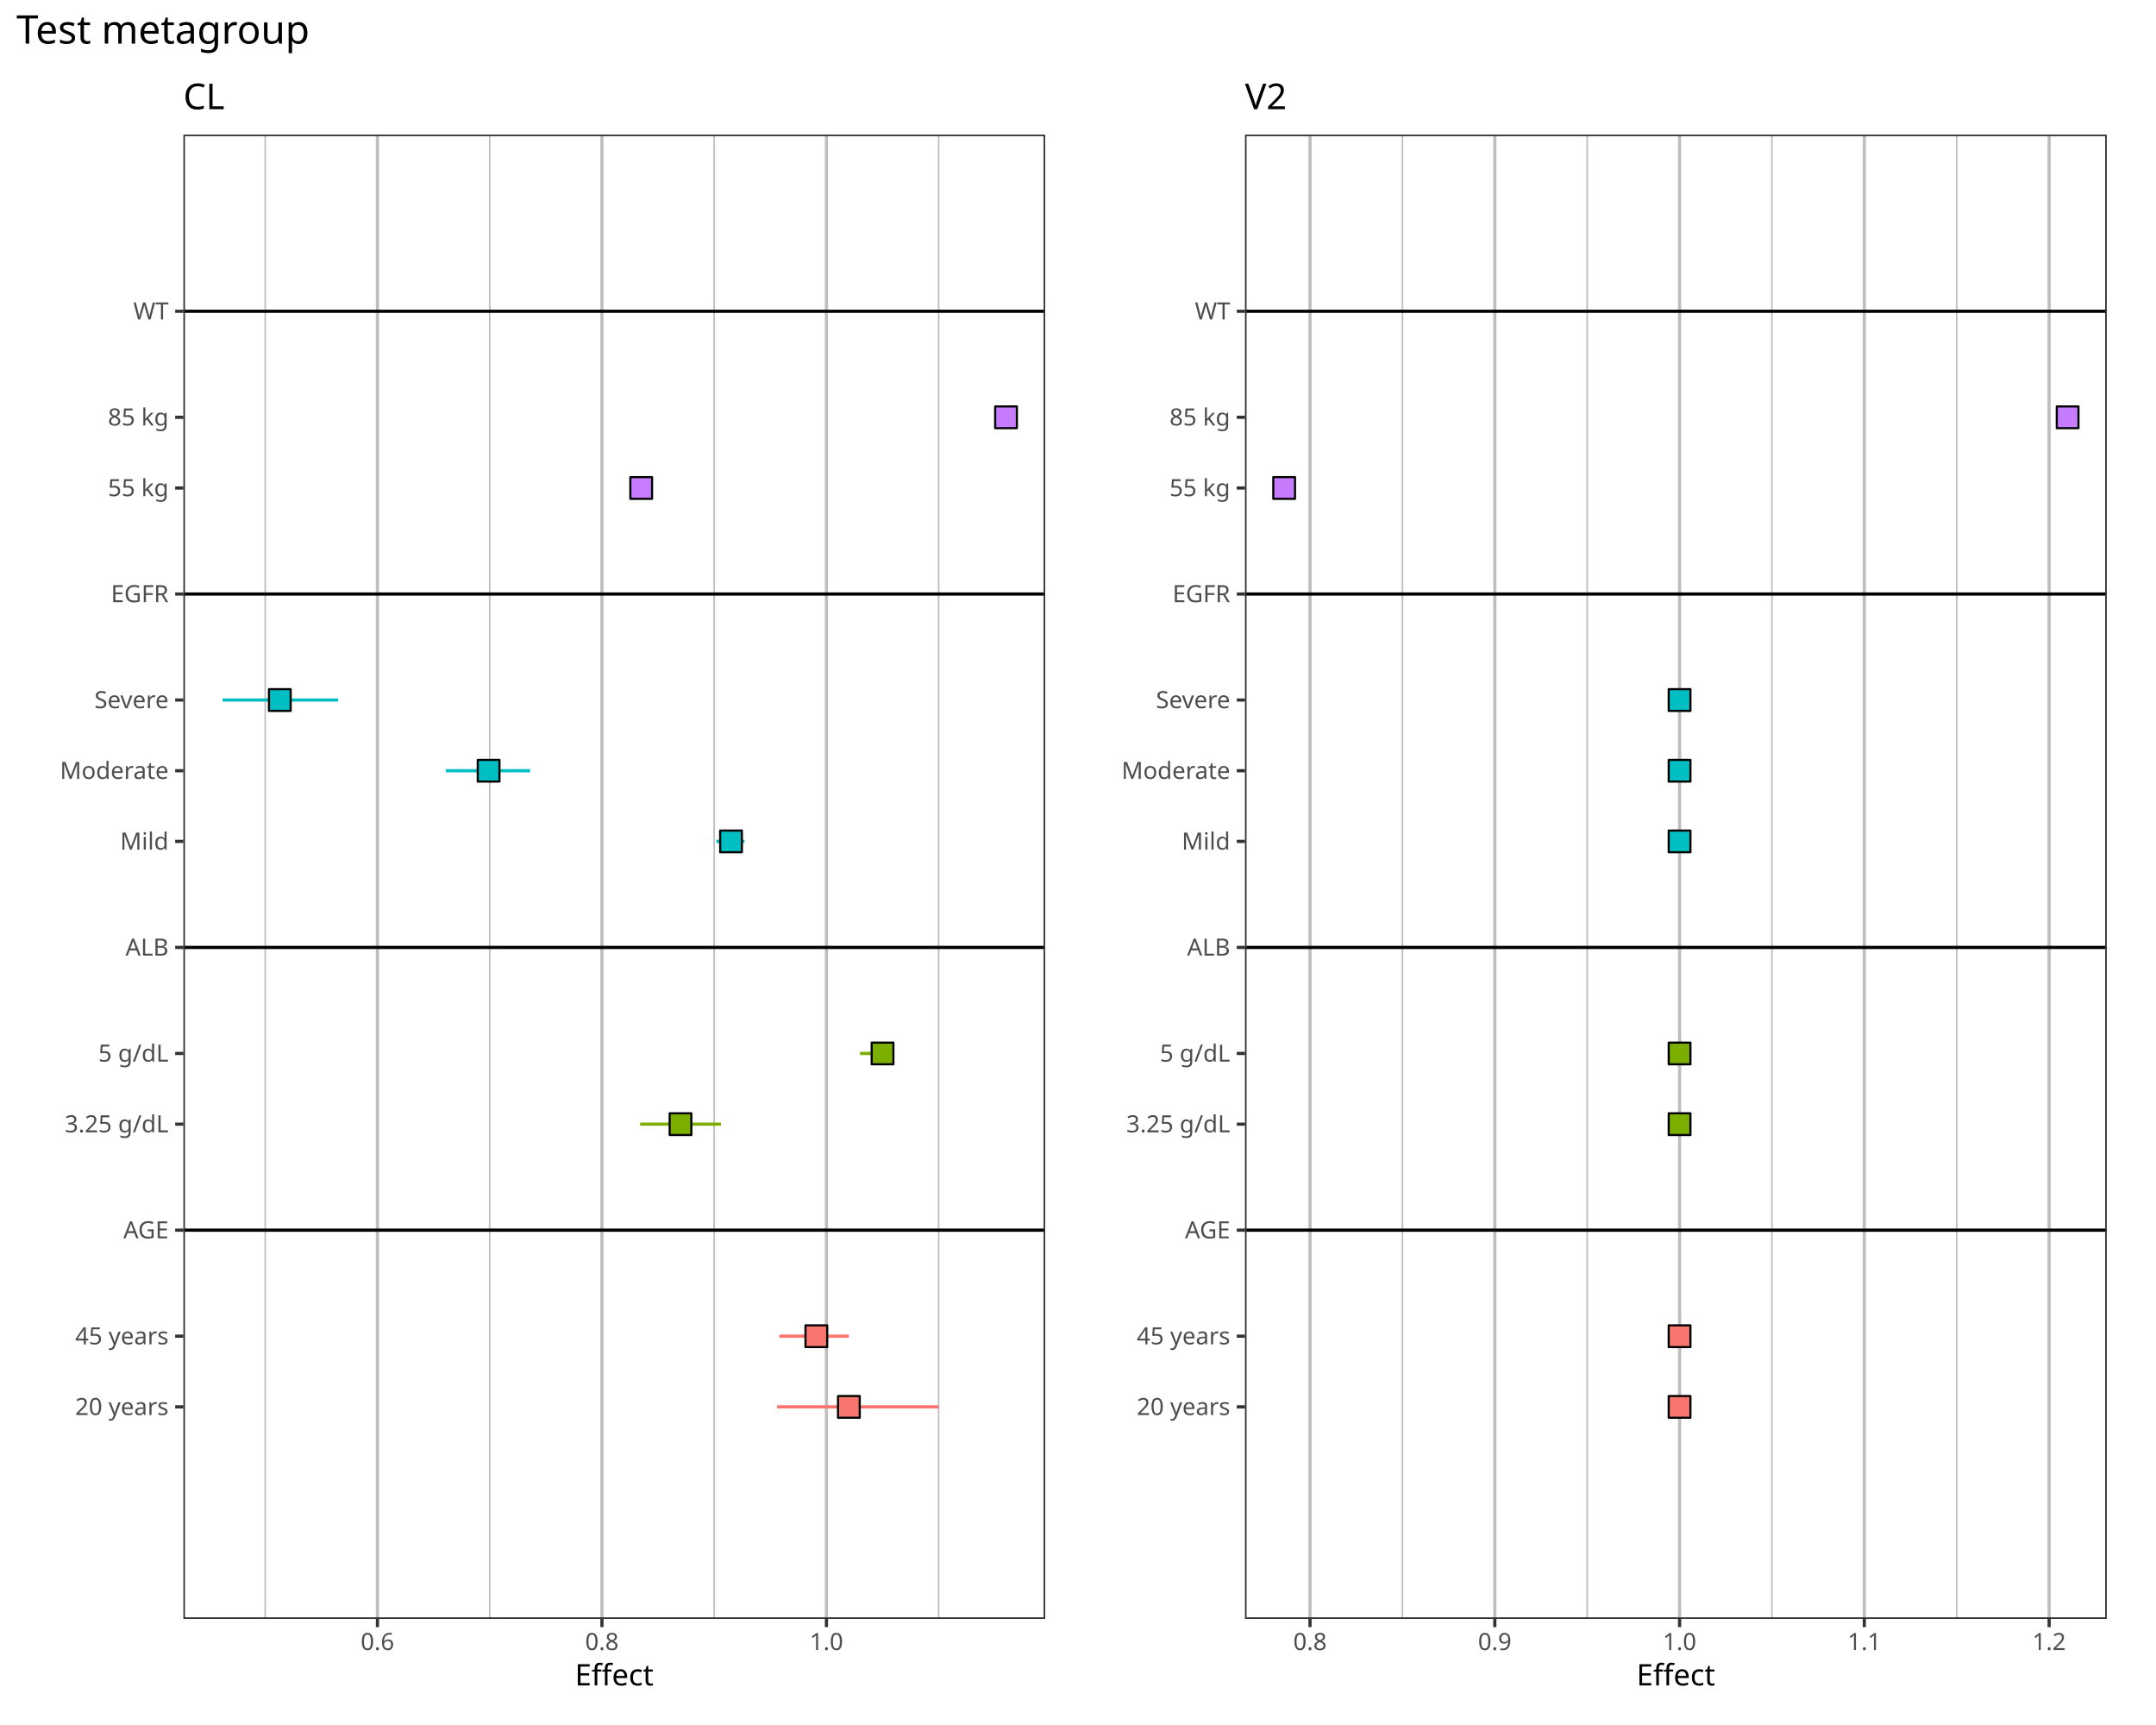
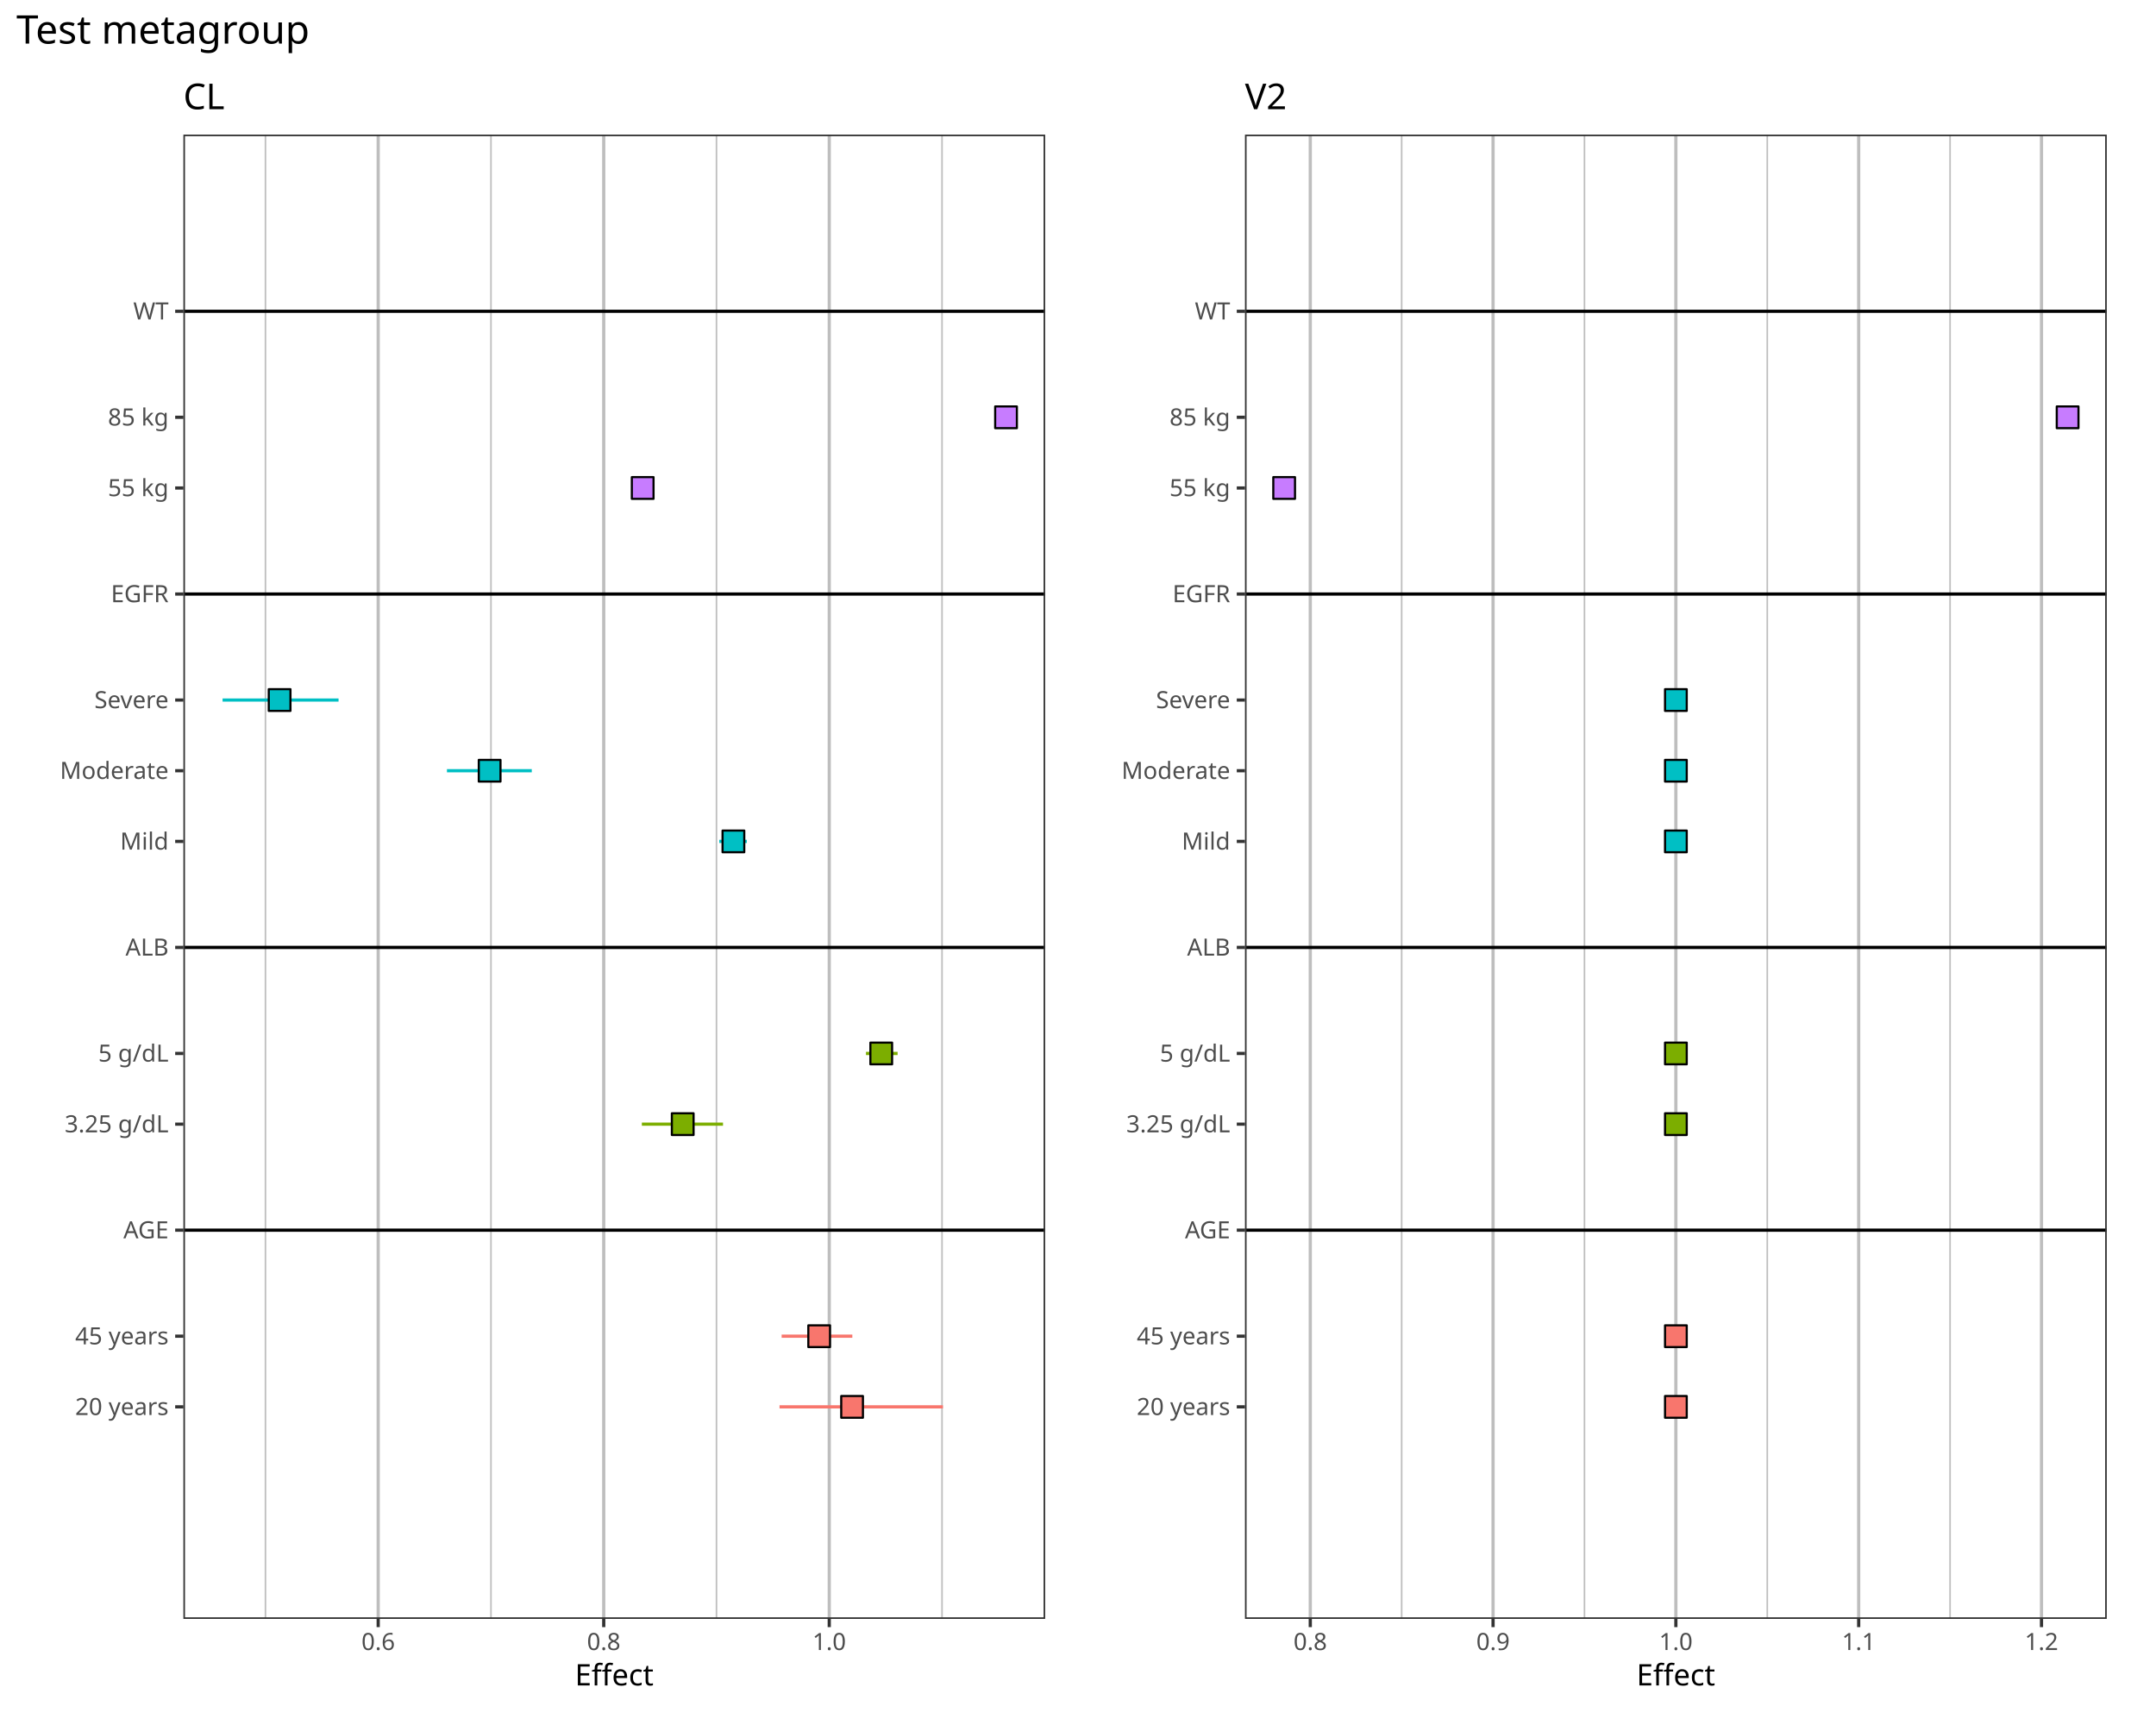
<svg xmlns="http://www.w3.org/2000/svg" class="svglite" data-engine-version="2.0" width="720.00pt" height="576.00pt" viewBox="0 0 720.00 576.00">
  <defs>
    <style type="text/css">
    .svglite line, .svglite polyline, .svglite polygon, .svglite path, .svglite rect, .svglite circle {
      fill: none;
      stroke: #000000;
      stroke-linecap: round;
      stroke-linejoin: round;
      stroke-miterlimit: 10.00;
    }
  </style>
  </defs>
  <rect width="100%" height="100%" style="stroke: none; fill: #FFFFFF;" />
  <defs>
    <clipPath id="cpMC4wMHw3MjAuMDB8MC4wMHw1NzYuMDA=">
      <rect x="0.00" y="0.00" width="720.00" height="576.00" />
    </clipPath>
  </defs>
  <g clip-path="url(#cpMC4wMHw3MjAuMDB8MC4wMHw1NzYuMDA=)">
    <rect x="0.00" y="0.00" width="720.00" height="576.00" style="stroke-width: 1.07; stroke: #FFFFFF; fill: #FFFFFF;" />
  </g>
  <defs>
    <clipPath id="cpNS40OHwzNjAuMDB8MjIuNzh8NTcwLjUy">
      <rect x="5.48" y="22.78" width="354.52" height="547.74" />
    </clipPath>
  </defs>
  <g clip-path="url(#cpNS40OHwzNjAuMDB8MjIuNzh8NTcwLjUy)">
</g>
  <g clip-path="url(#cpMC4wMHw3MjAuMDB8MC4wMHw1NzYuMDA=)">
</g>
  <g clip-path="url(#cpNS40OHwzNjAuMDB8MjIuNzh8NTcwLjUy)">
    <rect x="5.48" y="22.78" width="354.52" height="547.74" style="stroke-width: 1.07; stroke: #FFFFFF; fill: #FFFFFF;" />
  </g>
  <g clip-path="url(#cpMC4wMHw3MjAuMDB8MC4wMHw1NzYuMDA=)">
</g>
  <defs>
    <clipPath id="cpNjEuMjR8MzQ5LjA0fDQ0Ljk0fDU0MC41OA==">
      <rect x="61.24" y="44.94" width="287.80" height="495.64" />
    </clipPath>
  </defs>
  <g clip-path="url(#cpNjEuMjR8MzQ5LjA0fDQ0Ljk0fDU0MC41OA==)">
    <rect x="61.24" y="44.94" width="287.80" height="495.64" style="stroke-width: 1.07; stroke: none; fill: #FFFFFF;" />
-     <polyline points="88.57,540.58 88.57,44.94 " style="stroke-width: 0.53; stroke: #BEBEBE; stroke-linecap: butt;" />
-     <polyline points="163.54,540.58 163.54,44.94 " style="stroke-width: 0.53; stroke: #BEBEBE; stroke-linecap: butt;" />
-     <polyline points="238.50,540.58 238.50,44.94 " style="stroke-width: 0.53; stroke: #BEBEBE; stroke-linecap: butt;" />
-     <polyline points="313.47,540.58 313.47,44.94 " style="stroke-width: 0.53; stroke: #BEBEBE; stroke-linecap: butt;" />
-     <polyline points="126.05,540.58 126.05,44.94 " style="stroke-width: 1.07; stroke: #BEBEBE; stroke-linecap: butt;" />
-     <polyline points="201.02,540.58 201.02,44.94 " style="stroke-width: 1.07; stroke: #BEBEBE; stroke-linecap: butt;" />
-     <polyline points="275.99,540.58 275.99,44.94 " style="stroke-width: 1.07; stroke: #BEBEBE; stroke-linecap: butt;" />
-     <line x1="-98.85" y1="540.58" x2="-98.85" y2="44.94" style="stroke-width: 1.07; stroke-dasharray: 1.42,4.27,5.69,4.27; stroke-linecap: butt;" />
-     <polyline points="313.47,469.77 313.47,469.77 " style="stroke-width: 1.07; stroke: #F8766D; stroke-linecap: butt;" />
-     <polyline points="313.47,469.77 259.49,469.77 " style="stroke-width: 1.07; stroke: #F8766D; stroke-linecap: butt;" />
-     <polyline points="259.49,469.77 259.49,469.77 " style="stroke-width: 1.07; stroke: #F8766D; stroke-linecap: butt;" />
-     <polyline points="283.48,446.17 283.48,446.17 " style="stroke-width: 1.07; stroke: #F8766D; stroke-linecap: butt;" />
-     <polyline points="283.48,446.17 260.24,446.17 " style="stroke-width: 1.07; stroke: #F8766D; stroke-linecap: butt;" />
-     <polyline points="260.24,446.17 260.24,446.17 " style="stroke-width: 1.07; stroke: #F8766D; stroke-linecap: butt;" />
-     <polyline points="240.75,375.37 240.75,375.37 " style="stroke-width: 1.07; stroke: #7CAE00; stroke-linecap: butt;" />
-     <polyline points="240.75,375.37 213.76,375.37 " style="stroke-width: 1.07; stroke: #7CAE00; stroke-linecap: butt;" />
-     <polyline points="213.76,375.37 213.76,375.37 " style="stroke-width: 1.07; stroke: #7CAE00; stroke-linecap: butt;" />
-     <polyline points="298.48,351.76 298.48,351.76 " style="stroke-width: 1.07; stroke: #7CAE00; stroke-linecap: butt;" />
-     <polyline points="298.48,351.76 287.23,351.76 " style="stroke-width: 1.07; stroke: #7CAE00; stroke-linecap: butt;" />
-     <polyline points="287.23,351.76 287.23,351.76 " style="stroke-width: 1.07; stroke: #7CAE00; stroke-linecap: butt;" />
-     <polyline points="248.62,280.96 248.62,280.96 " style="stroke-width: 1.07; stroke: #00BFC4; stroke-linecap: butt;" />
-     <polyline points="248.62,280.96 239.25,280.96 " style="stroke-width: 1.07; stroke: #00BFC4; stroke-linecap: butt;" />
-     <polyline points="239.25,280.96 239.25,280.96 " style="stroke-width: 1.07; stroke: #00BFC4; stroke-linecap: butt;" />
-     <polyline points="177.03,257.35 177.03,257.35 " style="stroke-width: 1.07; stroke: #00BFC4; stroke-linecap: butt;" />
-     <polyline points="177.03,257.35 148.92,257.35 " style="stroke-width: 1.07; stroke: #00BFC4; stroke-linecap: butt;" />
-     <polyline points="148.92,257.35 148.92,257.35 " style="stroke-width: 1.07; stroke: #00BFC4; stroke-linecap: butt;" />
-     <polyline points="112.93,233.75 112.93,233.75 " style="stroke-width: 1.07; stroke: #00BFC4; stroke-linecap: butt;" />
-     <polyline points="112.93,233.75 74.33,233.75 " style="stroke-width: 1.07; stroke: #00BFC4; stroke-linecap: butt;" />
+     <polyline points="88.65,540.58 88.65,44.94 " style="stroke-width: 0.53; stroke: #BEBEBE; stroke-linecap: butt;" />
+     <polyline points="163.96,540.58 163.96,44.94 " style="stroke-width: 0.53; stroke: #BEBEBE; stroke-linecap: butt;" />
+     <polyline points="239.27,540.58 239.27,44.94 " style="stroke-width: 0.53; stroke: #BEBEBE; stroke-linecap: butt;" />
+     <polyline points="314.59,540.58 314.59,44.94 " style="stroke-width: 0.53; stroke: #BEBEBE; stroke-linecap: butt;" />
+     <polyline points="126.30,540.58 126.30,44.94 " style="stroke-width: 1.07; stroke: #BEBEBE; stroke-linecap: butt;" />
+     <polyline points="201.62,540.58 201.62,44.94 " style="stroke-width: 1.07; stroke: #BEBEBE; stroke-linecap: butt;" />
+     <polyline points="276.93,540.58 276.93,44.94 " style="stroke-width: 1.07; stroke: #BEBEBE; stroke-linecap: butt;" />
+     <line x1="-99.64" y1="540.58" x2="-99.64" y2="44.94" style="stroke-width: 1.07; stroke-dasharray: 1.42,4.27,5.69,4.27; stroke-linecap: butt;" />
+     <polyline points="314.90,469.77 314.90,469.77 " style="stroke-width: 1.07; stroke: #F8766D; stroke-linecap: butt;" />
+     <polyline points="314.90,469.77 260.32,469.77 " style="stroke-width: 1.07; stroke: #F8766D; stroke-linecap: butt;" />
+     <polyline points="260.32,469.77 260.32,469.77 " style="stroke-width: 1.07; stroke: #F8766D; stroke-linecap: butt;" />
+     <polyline points="284.64,446.17 284.64,446.17 " style="stroke-width: 1.07; stroke: #F8766D; stroke-linecap: butt;" />
+     <polyline points="284.64,446.17 261.03,446.17 " style="stroke-width: 1.07; stroke: #F8766D; stroke-linecap: butt;" />
+     <polyline points="261.03,446.17 261.03,446.17 " style="stroke-width: 1.07; stroke: #F8766D; stroke-linecap: butt;" />
+     <polyline points="241.45,375.37 241.45,375.37 " style="stroke-width: 1.07; stroke: #7CAE00; stroke-linecap: butt;" />
+     <polyline points="241.45,375.37 214.35,375.37 " style="stroke-width: 1.07; stroke: #7CAE00; stroke-linecap: butt;" />
+     <polyline points="214.35,375.37 214.35,375.37 " style="stroke-width: 1.07; stroke: #7CAE00; stroke-linecap: butt;" />
+     <polyline points="299.76,351.76 299.76,351.76 " style="stroke-width: 1.07; stroke: #7CAE00; stroke-linecap: butt;" />
+     <polyline points="299.76,351.76 289.19,351.76 " style="stroke-width: 1.07; stroke: #7CAE00; stroke-linecap: butt;" />
+     <polyline points="289.19,351.76 289.19,351.76 " style="stroke-width: 1.07; stroke: #7CAE00; stroke-linecap: butt;" />
+     <polyline points="249.40,280.96 249.40,280.96 " style="stroke-width: 1.07; stroke: #00BFC4; stroke-linecap: butt;" />
+     <polyline points="249.40,280.96 240.20,280.96 " style="stroke-width: 1.07; stroke: #00BFC4; stroke-linecap: butt;" />
+     <polyline points="240.20,280.96 240.20,280.96 " style="stroke-width: 1.07; stroke: #00BFC4; stroke-linecap: butt;" />
+     <polyline points="177.59,257.35 177.59,257.35 " style="stroke-width: 1.07; stroke: #00BFC4; stroke-linecap: butt;" />
+     <polyline points="177.59,257.35 149.26,257.35 " style="stroke-width: 1.07; stroke: #00BFC4; stroke-linecap: butt;" />
+     <polyline points="149.26,257.35 149.26,257.35 " style="stroke-width: 1.07; stroke: #00BFC4; stroke-linecap: butt;" />
+     <polyline points="113.06,233.75 113.06,233.75 " style="stroke-width: 1.07; stroke: #00BFC4; stroke-linecap: butt;" />
+     <polyline points="113.06,233.75 74.33,233.75 " style="stroke-width: 1.07; stroke: #00BFC4; stroke-linecap: butt;" />
    <polyline points="74.33,233.75 74.33,233.75 " style="stroke-width: 1.07; stroke: #00BFC4; stroke-linecap: butt;" />
-     <polyline points="214.14,162.95 214.14,162.95 " style="stroke-width: 1.07; stroke: #C77CFF; stroke-linecap: butt;" />
-     <polyline points="214.14,162.95 214.14,162.95 " style="stroke-width: 1.07; stroke: #C77CFF; stroke-linecap: butt;" />
-     <polyline points="214.14,162.95 214.14,162.95 " style="stroke-width: 1.07; stroke: #C77CFF; stroke-linecap: butt;" />
+     <polyline points="214.63,162.95 214.63,162.95 " style="stroke-width: 1.07; stroke: #C77CFF; stroke-linecap: butt;" />
+     <polyline points="214.63,162.95 214.63,162.95 " style="stroke-width: 1.07; stroke: #C77CFF; stroke-linecap: butt;" />
+     <polyline points="214.63,162.95 214.63,162.95 " style="stroke-width: 1.07; stroke: #C77CFF; stroke-linecap: butt;" />
    <polyline points="335.96,139.34 335.96,139.34 " style="stroke-width: 1.07; stroke: #C77CFF; stroke-linecap: butt;" />
    <polyline points="335.96,139.34 335.96,139.34 " style="stroke-width: 1.07; stroke: #C77CFF; stroke-linecap: butt;" />
    <polyline points="335.96,139.34 335.96,139.34 " style="stroke-width: 1.07; stroke: #C77CFF; stroke-linecap: butt;" />
-     <rect x="279.86" y="466.15" width="7.25" height="7.25" style="stroke-width: 0.71; fill: #F8766D;" />
-     <rect x="268.99" y="442.55" width="7.25" height="7.25" style="stroke-width: 0.71; fill: #F8766D;" />
-     <rect x="223.63" y="371.74" width="7.25" height="7.25" style="stroke-width: 0.71; fill: #7CAE00;" />
-     <rect x="291.10" y="348.14" width="7.25" height="7.25" style="stroke-width: 0.71; fill: #7CAE00;" />
-     <rect x="240.50" y="277.33" width="7.25" height="7.25" style="stroke-width: 0.71; fill: #00BFC4;" />
-     <rect x="159.54" y="253.73" width="7.25" height="7.25" style="stroke-width: 0.71; fill: #00BFC4;" />
-     <rect x="89.82" y="230.13" width="7.25" height="7.25" style="stroke-width: 0.71; fill: #00BFC4;" />
-     <rect x="210.51" y="159.32" width="7.25" height="7.25" style="stroke-width: 0.71; fill: #C77CFF;" />
+     <rect x="280.93" y="466.15" width="7.25" height="7.25" style="stroke-width: 0.71; fill: #F8766D;" />
+     <rect x="269.94" y="442.55" width="7.25" height="7.25" style="stroke-width: 0.71; fill: #F8766D;" />
+     <rect x="224.37" y="371.74" width="7.25" height="7.25" style="stroke-width: 0.71; fill: #7CAE00;" />
+     <rect x="290.67" y="348.14" width="7.25" height="7.25" style="stroke-width: 0.71; fill: #7CAE00;" />
+     <rect x="241.30" y="277.33" width="7.25" height="7.25" style="stroke-width: 0.71; fill: #00BFC4;" />
+     <rect x="159.89" y="253.73" width="7.25" height="7.25" style="stroke-width: 0.71; fill: #00BFC4;" />
+     <rect x="89.75" y="230.13" width="7.25" height="7.25" style="stroke-width: 0.71; fill: #00BFC4;" />
+     <rect x="211.00" y="159.32" width="7.25" height="7.25" style="stroke-width: 0.71; fill: #C77CFF;" />
    <rect x="332.34" y="135.72" width="7.25" height="7.25" style="stroke-width: 0.71; fill: #C77CFF;" />
-     <polygon points="-98.85,410.77 -98.85,403.69 -98.85,410.77 -98.85,417.85 " style="stroke-width: 0.21; fill: #08306B;" />
-     <polygon points="-98.85,316.36 -98.85,309.28 -98.85,316.36 -98.85,323.44 " style="stroke-width: 0.21; fill: #08306B;" />
-     <polygon points="-98.85,198.35 -98.85,191.27 -98.85,198.35 -98.85,205.43 " style="stroke-width: 0.21; fill: #08306B;" />
-     <polygon points="-98.85,103.94 -98.85,96.86 -98.85,103.94 -98.85,111.02 " style="stroke-width: 0.21; fill: #08306B;" />
+     <polygon points="-99.64,410.77 -99.64,403.69 -99.64,410.77 -99.64,417.85 " style="stroke-width: 0.21; fill: #08306B;" />
+     <polygon points="-99.64,316.36 -99.64,309.28 -99.64,316.36 -99.64,323.44 " style="stroke-width: 0.21; fill: #08306B;" />
+     <polygon points="-99.64,198.35 -99.64,191.27 -99.64,198.35 -99.64,205.43 " style="stroke-width: 0.21; fill: #08306B;" />
+     <polygon points="-99.64,103.94 -99.64,96.86 -99.64,103.94 -99.64,111.02 " style="stroke-width: 0.21; fill: #08306B;" />
    <line x1="61.24" y1="103.94" x2="349.04" y2="103.94" style="stroke-width: 1.07; stroke-linecap: butt;" />
    <line x1="61.24" y1="198.35" x2="349.04" y2="198.35" style="stroke-width: 1.07; stroke-linecap: butt;" />
    <line x1="61.24" y1="316.36" x2="349.04" y2="316.36" style="stroke-width: 1.07; stroke-linecap: butt;" />
    <line x1="61.24" y1="410.77" x2="349.04" y2="410.77" style="stroke-width: 1.07; stroke-linecap: butt;" />
    <rect x="61.24" y="44.94" width="287.80" height="495.64" style="stroke-width: 1.07; stroke: #333333;" />
  </g>
  <g clip-path="url(#cpMC4wMHw3MjAuMDB8MC4wMHw1NzYuMDA=)">
    <text x="56.31" y="106.67" text-anchor="end" style="font-size: 7.94px; fill: #4D4D4D; font-family: sans;" textLength="12.34px" lengthAdjust="spacingAndGlyphs">WT</text>
    <text x="56.31" y="142.08" text-anchor="end" style="font-size: 7.94px; fill: #4D4D4D; font-family: sans;" textLength="19.42px" lengthAdjust="spacingAndGlyphs">85 kg</text>
    <text x="56.31" y="165.68" text-anchor="end" style="font-size: 7.94px; fill: #4D4D4D; font-family: sans;" textLength="19.42px" lengthAdjust="spacingAndGlyphs">55 kg</text>
    <text x="56.31" y="201.08" text-anchor="end" style="font-size: 7.94px; fill: #4D4D4D; font-family: sans;" textLength="22.05px" lengthAdjust="spacingAndGlyphs">EGFR</text>
    <text x="56.31" y="236.48" text-anchor="end" style="font-size: 7.94px; fill: #4D4D4D; font-family: sans;" textLength="25.15px" lengthAdjust="spacingAndGlyphs">Severe</text>
    <text x="56.31" y="260.09" text-anchor="end" style="font-size: 7.94px; fill: #4D4D4D; font-family: sans;" textLength="33.54px" lengthAdjust="spacingAndGlyphs">Moderate</text>
    <text x="56.31" y="283.69" text-anchor="end" style="font-size: 7.94px; fill: #4D4D4D; font-family: sans;" textLength="14.55px" lengthAdjust="spacingAndGlyphs">Mild</text>
    <text x="56.31" y="319.09" text-anchor="end" style="font-size: 7.94px; fill: #4D4D4D; font-family: sans;" textLength="15.01px" lengthAdjust="spacingAndGlyphs">ALB</text>
    <text x="56.31" y="354.49" text-anchor="end" style="font-size: 7.94px; fill: #4D4D4D; font-family: sans;" textLength="22.07px" lengthAdjust="spacingAndGlyphs">5 g/dL</text>
    <text x="56.31" y="378.10" text-anchor="end" style="font-size: 7.94px; fill: #4D4D4D; font-family: sans;" textLength="33.10px" lengthAdjust="spacingAndGlyphs">3.25 g/dL</text>
    <text x="56.31" y="413.50" text-anchor="end" style="font-size: 7.94px; fill: #4D4D4D; font-family: sans;" textLength="16.77px" lengthAdjust="spacingAndGlyphs">AGE</text>
    <text x="56.31" y="448.90" text-anchor="end" style="font-size: 7.94px; fill: #4D4D4D; font-family: sans;" textLength="30.45px" lengthAdjust="spacingAndGlyphs">45 years</text>
    <text x="56.31" y="472.50" text-anchor="end" style="font-size: 7.94px; fill: #4D4D4D; font-family: sans;" textLength="30.45px" lengthAdjust="spacingAndGlyphs">20 years</text>
    <polyline points="58.50,103.94 61.24,103.94 " style="stroke-width: 1.07; stroke: #333333; stroke-linecap: butt;" />
    <polyline points="58.50,139.34 61.24,139.34 " style="stroke-width: 1.07; stroke: #333333; stroke-linecap: butt;" />
    <polyline points="58.50,162.95 61.24,162.95 " style="stroke-width: 1.07; stroke: #333333; stroke-linecap: butt;" />
    <polyline points="58.50,198.35 61.24,198.35 " style="stroke-width: 1.07; stroke: #333333; stroke-linecap: butt;" />
    <polyline points="58.50,233.75 61.24,233.75 " style="stroke-width: 1.07; stroke: #333333; stroke-linecap: butt;" />
    <polyline points="58.50,257.35 61.24,257.35 " style="stroke-width: 1.07; stroke: #333333; stroke-linecap: butt;" />
    <polyline points="58.50,280.96 61.24,280.96 " style="stroke-width: 1.07; stroke: #333333; stroke-linecap: butt;" />
    <polyline points="58.50,316.36 61.24,316.36 " style="stroke-width: 1.07; stroke: #333333; stroke-linecap: butt;" />
    <polyline points="58.50,351.76 61.24,351.76 " style="stroke-width: 1.07; stroke: #333333; stroke-linecap: butt;" />
    <polyline points="58.50,375.37 61.24,375.37 " style="stroke-width: 1.07; stroke: #333333; stroke-linecap: butt;" />
    <polyline points="58.50,410.77 61.24,410.77 " style="stroke-width: 1.07; stroke: #333333; stroke-linecap: butt;" />
    <polyline points="58.50,446.17 61.24,446.17 " style="stroke-width: 1.07; stroke: #333333; stroke-linecap: butt;" />
    <polyline points="58.50,469.77 61.24,469.77 " style="stroke-width: 1.07; stroke: #333333; stroke-linecap: butt;" />
-     <polyline points="126.05,543.32 126.05,540.58 " style="stroke-width: 1.07; stroke: #333333; stroke-linecap: butt;" />
-     <polyline points="201.02,543.32 201.02,540.58 " style="stroke-width: 1.07; stroke: #333333; stroke-linecap: butt;" />
-     <polyline points="275.99,543.32 275.99,540.58 " style="stroke-width: 1.07; stroke: #333333; stroke-linecap: butt;" />
-     <text x="126.05" y="550.97" text-anchor="middle" style="font-size: 7.94px; fill: #4D4D4D; font-family: sans;" textLength="11.03px" lengthAdjust="spacingAndGlyphs">0.6</text>
-     <text x="201.02" y="550.97" text-anchor="middle" style="font-size: 7.94px; fill: #4D4D4D; font-family: sans;" textLength="11.03px" lengthAdjust="spacingAndGlyphs">0.8</text>
-     <text x="275.99" y="550.97" text-anchor="middle" style="font-size: 7.94px; fill: #4D4D4D; font-family: sans;" textLength="11.03px" lengthAdjust="spacingAndGlyphs">1.0</text>
+     <polyline points="126.30,543.32 126.30,540.58 " style="stroke-width: 1.07; stroke: #333333; stroke-linecap: butt;" />
+     <polyline points="201.62,543.32 201.62,540.58 " style="stroke-width: 1.07; stroke: #333333; stroke-linecap: butt;" />
+     <polyline points="276.93,543.32 276.93,540.58 " style="stroke-width: 1.07; stroke: #333333; stroke-linecap: butt;" />
+     <text x="126.30" y="550.97" text-anchor="middle" style="font-size: 7.94px; fill: #4D4D4D; font-family: sans;" textLength="11.03px" lengthAdjust="spacingAndGlyphs">0.6</text>
+     <text x="201.62" y="550.97" text-anchor="middle" style="font-size: 7.94px; fill: #4D4D4D; font-family: sans;" textLength="11.03px" lengthAdjust="spacingAndGlyphs">0.8</text>
+     <text x="276.93" y="550.97" text-anchor="middle" style="font-size: 7.94px; fill: #4D4D4D; font-family: sans;" textLength="11.03px" lengthAdjust="spacingAndGlyphs">1.0</text>
    <text x="205.14" y="562.79" text-anchor="middle" style="font-size: 9.92px; font-family: sans;" textLength="25.37px" lengthAdjust="spacingAndGlyphs">Effect</text>
    <text x="61.24" y="36.46" style="font-size: 11.91px; font-family: sans;" textLength="15.22px" lengthAdjust="spacingAndGlyphs">CL</text>
  </g>
  <defs>
    <clipPath id="cpMzYwLjAwfDcxNC41MnwyMi43OHw1NzAuNTI=">
      <rect x="360.00" y="22.78" width="354.52" height="547.74" />
    </clipPath>
  </defs>
  <g clip-path="url(#cpMzYwLjAwfDcxNC41MnwyMi43OHw1NzAuNTI=)">
</g>
  <g clip-path="url(#cpMC4wMHw3MjAuMDB8MC4wMHw1NzYuMDA=)">
</g>
  <g clip-path="url(#cpMzYwLjAwfDcxNC41MnwyMi43OHw1NzAuNTI=)">
    <rect x="360.00" y="22.78" width="354.52" height="547.74" style="stroke-width: 1.07; stroke: #FFFFFF; fill: #FFFFFF;" />
  </g>
  <g clip-path="url(#cpMC4wMHw3MjAuMDB8MC4wMHw1NzYuMDA=)">
</g>
  <defs>
    <clipPath id="cpNDE1Ljc2fDcwMy41Nnw0NC45NHw1NDAuNTg=">
      <rect x="415.76" y="44.94" width="287.80" height="495.64" />
    </clipPath>
  </defs>
  <g clip-path="url(#cpNDE1Ljc2fDcwMy41Nnw0NC45NHw1NDAuNTg=)">
    <rect x="415.76" y="44.94" width="287.80" height="495.64" style="stroke-width: 1.07; stroke: none; fill: #FFFFFF;" />
-     <polyline points="468.34,540.58 468.34,44.94 " style="stroke-width: 0.53; stroke: #BEBEBE; stroke-linecap: butt;" />
-     <polyline points="530.04,540.58 530.04,44.94 " style="stroke-width: 0.53; stroke: #BEBEBE; stroke-linecap: butt;" />
-     <polyline points="591.75,540.58 591.75,44.94 " style="stroke-width: 0.53; stroke: #BEBEBE; stroke-linecap: butt;" />
-     <polyline points="653.46,540.58 653.46,44.94 " style="stroke-width: 0.53; stroke: #BEBEBE; stroke-linecap: butt;" />
-     <polyline points="437.48,540.58 437.48,44.94 " style="stroke-width: 1.07; stroke: #BEBEBE; stroke-linecap: butt;" />
-     <polyline points="499.19,540.58 499.19,44.94 " style="stroke-width: 1.07; stroke: #BEBEBE; stroke-linecap: butt;" />
-     <polyline points="560.90,540.58 560.90,44.94 " style="stroke-width: 1.07; stroke: #BEBEBE; stroke-linecap: butt;" />
-     <polyline points="622.60,540.58 622.60,44.94 " style="stroke-width: 1.07; stroke: #BEBEBE; stroke-linecap: butt;" />
-     <polyline points="684.31,540.58 684.31,44.94 " style="stroke-width: 1.07; stroke: #BEBEBE; stroke-linecap: butt;" />
-     <line x1="-56.17" y1="540.58" x2="-56.17" y2="44.94" style="stroke-width: 1.07; stroke-dasharray: 1.42,4.27,5.69,4.27; stroke-linecap: butt;" />
-     <polyline points="560.90,469.77 560.90,469.77 " style="stroke-width: 1.07; stroke: #F8766D; stroke-linecap: butt;" />
-     <polyline points="560.90,469.77 560.90,469.77 " style="stroke-width: 1.07; stroke: #F8766D; stroke-linecap: butt;" />
-     <polyline points="560.90,469.77 560.90,469.77 " style="stroke-width: 1.07; stroke: #F8766D; stroke-linecap: butt;" />
-     <polyline points="560.90,446.17 560.90,446.17 " style="stroke-width: 1.07; stroke: #F8766D; stroke-linecap: butt;" />
-     <polyline points="560.90,446.17 560.90,446.17 " style="stroke-width: 1.07; stroke: #F8766D; stroke-linecap: butt;" />
-     <polyline points="560.90,446.17 560.90,446.17 " style="stroke-width: 1.07; stroke: #F8766D; stroke-linecap: butt;" />
-     <polyline points="560.90,375.37 560.90,375.37 " style="stroke-width: 1.07; stroke: #7CAE00; stroke-linecap: butt;" />
-     <polyline points="560.90,375.37 560.90,375.37 " style="stroke-width: 1.07; stroke: #7CAE00; stroke-linecap: butt;" />
-     <polyline points="560.90,375.37 560.90,375.37 " style="stroke-width: 1.07; stroke: #7CAE00; stroke-linecap: butt;" />
-     <polyline points="560.90,351.76 560.90,351.76 " style="stroke-width: 1.07; stroke: #7CAE00; stroke-linecap: butt;" />
-     <polyline points="560.90,351.76 560.90,351.76 " style="stroke-width: 1.07; stroke: #7CAE00; stroke-linecap: butt;" />
-     <polyline points="560.90,351.76 560.90,351.76 " style="stroke-width: 1.07; stroke: #7CAE00; stroke-linecap: butt;" />
-     <polyline points="560.90,280.96 560.90,280.96 " style="stroke-width: 1.07; stroke: #00BFC4; stroke-linecap: butt;" />
-     <polyline points="560.90,280.96 560.90,280.96 " style="stroke-width: 1.07; stroke: #00BFC4; stroke-linecap: butt;" />
-     <polyline points="560.90,280.96 560.90,280.96 " style="stroke-width: 1.07; stroke: #00BFC4; stroke-linecap: butt;" />
-     <polyline points="560.90,257.35 560.90,257.35 " style="stroke-width: 1.07; stroke: #00BFC4; stroke-linecap: butt;" />
-     <polyline points="560.90,257.35 560.90,257.35 " style="stroke-width: 1.07; stroke: #00BFC4; stroke-linecap: butt;" />
-     <polyline points="560.90,257.35 560.90,257.35 " style="stroke-width: 1.07; stroke: #00BFC4; stroke-linecap: butt;" />
-     <polyline points="560.90,233.75 560.90,233.75 " style="stroke-width: 1.07; stroke: #00BFC4; stroke-linecap: butt;" />
-     <polyline points="560.90,233.75 560.90,233.75 " style="stroke-width: 1.07; stroke: #00BFC4; stroke-linecap: butt;" />
-     <polyline points="560.90,233.75 560.90,233.75 " style="stroke-width: 1.07; stroke: #00BFC4; stroke-linecap: butt;" />
+     <polyline points="468.09,540.58 468.09,44.94 " style="stroke-width: 0.53; stroke: #BEBEBE; stroke-linecap: butt;" />
+     <polyline points="529.14,540.58 529.14,44.94 " style="stroke-width: 0.53; stroke: #BEBEBE; stroke-linecap: butt;" />
+     <polyline points="590.19,540.58 590.19,44.94 " style="stroke-width: 0.53; stroke: #BEBEBE; stroke-linecap: butt;" />
+     <polyline points="651.23,540.58 651.23,44.94 " style="stroke-width: 0.53; stroke: #BEBEBE; stroke-linecap: butt;" />
+     <polyline points="437.57,540.58 437.57,44.94 " style="stroke-width: 1.07; stroke: #BEBEBE; stroke-linecap: butt;" />
+     <polyline points="498.61,540.58 498.61,44.94 " style="stroke-width: 1.07; stroke: #BEBEBE; stroke-linecap: butt;" />
+     <polyline points="559.66,540.58 559.66,44.94 " style="stroke-width: 1.07; stroke: #BEBEBE; stroke-linecap: butt;" />
+     <polyline points="620.71,540.58 620.71,44.94 " style="stroke-width: 1.07; stroke: #BEBEBE; stroke-linecap: butt;" />
+     <polyline points="681.76,540.58 681.76,44.94 " style="stroke-width: 1.07; stroke: #BEBEBE; stroke-linecap: butt;" />
+     <line x1="-50.82" y1="540.58" x2="-50.82" y2="44.94" style="stroke-width: 1.07; stroke-dasharray: 1.42,4.27,5.69,4.27; stroke-linecap: butt;" />
+     <polyline points="559.66,469.77 559.66,469.77 " style="stroke-width: 1.07; stroke: #F8766D; stroke-linecap: butt;" />
+     <polyline points="559.66,469.77 559.66,469.77 " style="stroke-width: 1.07; stroke: #F8766D; stroke-linecap: butt;" />
+     <polyline points="559.66,469.77 559.66,469.77 " style="stroke-width: 1.07; stroke: #F8766D; stroke-linecap: butt;" />
+     <polyline points="559.66,446.17 559.66,446.17 " style="stroke-width: 1.07; stroke: #F8766D; stroke-linecap: butt;" />
+     <polyline points="559.66,446.17 559.66,446.17 " style="stroke-width: 1.07; stroke: #F8766D; stroke-linecap: butt;" />
+     <polyline points="559.66,446.17 559.66,446.17 " style="stroke-width: 1.07; stroke: #F8766D; stroke-linecap: butt;" />
+     <polyline points="559.66,375.37 559.66,375.37 " style="stroke-width: 1.07; stroke: #7CAE00; stroke-linecap: butt;" />
+     <polyline points="559.66,375.37 559.66,375.37 " style="stroke-width: 1.07; stroke: #7CAE00; stroke-linecap: butt;" />
+     <polyline points="559.66,375.37 559.66,375.37 " style="stroke-width: 1.07; stroke: #7CAE00; stroke-linecap: butt;" />
+     <polyline points="559.66,351.76 559.66,351.76 " style="stroke-width: 1.07; stroke: #7CAE00; stroke-linecap: butt;" />
+     <polyline points="559.66,351.76 559.66,351.76 " style="stroke-width: 1.07; stroke: #7CAE00; stroke-linecap: butt;" />
+     <polyline points="559.66,351.76 559.66,351.76 " style="stroke-width: 1.07; stroke: #7CAE00; stroke-linecap: butt;" />
+     <polyline points="559.66,280.96 559.66,280.96 " style="stroke-width: 1.07; stroke: #00BFC4; stroke-linecap: butt;" />
+     <polyline points="559.66,280.96 559.66,280.96 " style="stroke-width: 1.07; stroke: #00BFC4; stroke-linecap: butt;" />
+     <polyline points="559.66,280.96 559.66,280.96 " style="stroke-width: 1.07; stroke: #00BFC4; stroke-linecap: butt;" />
+     <polyline points="559.66,257.35 559.66,257.35 " style="stroke-width: 1.07; stroke: #00BFC4; stroke-linecap: butt;" />
+     <polyline points="559.66,257.35 559.66,257.35 " style="stroke-width: 1.07; stroke: #00BFC4; stroke-linecap: butt;" />
+     <polyline points="559.66,257.35 559.66,257.35 " style="stroke-width: 1.07; stroke: #00BFC4; stroke-linecap: butt;" />
+     <polyline points="559.66,233.75 559.66,233.75 " style="stroke-width: 1.07; stroke: #00BFC4; stroke-linecap: butt;" />
+     <polyline points="559.66,233.75 559.66,233.75 " style="stroke-width: 1.07; stroke: #00BFC4; stroke-linecap: butt;" />
+     <polyline points="559.66,233.75 559.66,233.75 " style="stroke-width: 1.07; stroke: #00BFC4; stroke-linecap: butt;" />
    <polyline points="428.85,162.95 428.85,162.95 " style="stroke-width: 1.07; stroke: #C77CFF; stroke-linecap: butt;" />
    <polyline points="428.85,162.95 428.85,162.95 " style="stroke-width: 1.07; stroke: #C77CFF; stroke-linecap: butt;" />
    <polyline points="428.85,162.95 428.85,162.95 " style="stroke-width: 1.07; stroke: #C77CFF; stroke-linecap: butt;" />
    <polyline points="690.48,139.34 690.48,139.34 " style="stroke-width: 1.07; stroke: #C77CFF; stroke-linecap: butt;" />
    <polyline points="690.48,139.34 690.48,139.34 " style="stroke-width: 1.07; stroke: #C77CFF; stroke-linecap: butt;" />
    <polyline points="690.48,139.34 690.48,139.34 " style="stroke-width: 1.07; stroke: #C77CFF; stroke-linecap: butt;" />
-     <rect x="557.27" y="466.15" width="7.25" height="7.25" style="stroke-width: 0.71; fill: #F8766D;" />
-     <rect x="557.27" y="442.55" width="7.25" height="7.25" style="stroke-width: 0.71; fill: #F8766D;" />
-     <rect x="557.27" y="371.74" width="7.25" height="7.25" style="stroke-width: 0.71; fill: #7CAE00;" />
-     <rect x="557.27" y="348.14" width="7.25" height="7.25" style="stroke-width: 0.71; fill: #7CAE00;" />
-     <rect x="557.27" y="277.33" width="7.25" height="7.25" style="stroke-width: 0.71; fill: #00BFC4;" />
-     <rect x="557.27" y="253.73" width="7.25" height="7.25" style="stroke-width: 0.71; fill: #00BFC4;" />
-     <rect x="557.27" y="230.13" width="7.25" height="7.25" style="stroke-width: 0.71; fill: #00BFC4;" />
+     <rect x="556.04" y="466.15" width="7.25" height="7.25" style="stroke-width: 0.71; fill: #F8766D;" />
+     <rect x="556.04" y="442.55" width="7.25" height="7.25" style="stroke-width: 0.71; fill: #F8766D;" />
+     <rect x="556.04" y="371.74" width="7.25" height="7.25" style="stroke-width: 0.71; fill: #7CAE00;" />
+     <rect x="556.04" y="348.14" width="7.25" height="7.25" style="stroke-width: 0.71; fill: #7CAE00;" />
+     <rect x="556.04" y="277.33" width="7.25" height="7.25" style="stroke-width: 0.71; fill: #00BFC4;" />
+     <rect x="556.04" y="253.73" width="7.25" height="7.25" style="stroke-width: 0.71; fill: #00BFC4;" />
+     <rect x="556.04" y="230.13" width="7.25" height="7.25" style="stroke-width: 0.71; fill: #00BFC4;" />
    <rect x="425.22" y="159.32" width="7.25" height="7.25" style="stroke-width: 0.71; fill: #C77CFF;" />
    <rect x="686.86" y="135.72" width="7.25" height="7.25" style="stroke-width: 0.71; fill: #C77CFF;" />
-     <polygon points="-56.17,410.77 -56.17,403.69 -56.17,410.77 -56.17,417.85 " style="stroke-width: 0.21; fill: #08306B;" />
-     <polygon points="-56.17,316.36 -56.17,309.28 -56.17,316.36 -56.17,323.44 " style="stroke-width: 0.21; fill: #08306B;" />
-     <polygon points="-56.17,198.35 -56.17,191.27 -56.17,198.35 -56.17,205.43 " style="stroke-width: 0.21; fill: #08306B;" />
-     <polygon points="-56.17,103.94 -56.17,96.86 -56.17,103.94 -56.17,111.02 " style="stroke-width: 0.21; fill: #08306B;" />
+     <polygon points="-50.82,410.77 -50.82,403.69 -50.82,410.77 -50.82,417.85 " style="stroke-width: 0.21; fill: #08306B;" />
+     <polygon points="-50.82,316.36 -50.82,309.28 -50.82,316.36 -50.82,323.44 " style="stroke-width: 0.21; fill: #08306B;" />
+     <polygon points="-50.82,198.35 -50.82,191.27 -50.82,198.35 -50.82,205.43 " style="stroke-width: 0.21; fill: #08306B;" />
+     <polygon points="-50.82,103.94 -50.82,96.86 -50.82,103.94 -50.82,111.02 " style="stroke-width: 0.21; fill: #08306B;" />
    <line x1="415.76" y1="103.94" x2="703.56" y2="103.94" style="stroke-width: 1.07; stroke-linecap: butt;" />
    <line x1="415.76" y1="198.35" x2="703.56" y2="198.35" style="stroke-width: 1.07; stroke-linecap: butt;" />
    <line x1="415.76" y1="316.36" x2="703.56" y2="316.36" style="stroke-width: 1.07; stroke-linecap: butt;" />
    <line x1="415.76" y1="410.77" x2="703.56" y2="410.77" style="stroke-width: 1.07; stroke-linecap: butt;" />
    <rect x="415.76" y="44.94" width="287.80" height="495.64" style="stroke-width: 1.07; stroke: #333333;" />
  </g>
  <g clip-path="url(#cpMC4wMHw3MjAuMDB8MC4wMHw1NzYuMDA=)">
    <text x="410.83" y="106.67" text-anchor="end" style="font-size: 7.94px; fill: #4D4D4D; font-family: sans;" textLength="12.34px" lengthAdjust="spacingAndGlyphs">WT</text>
    <text x="410.83" y="142.08" text-anchor="end" style="font-size: 7.94px; fill: #4D4D4D; font-family: sans;" textLength="19.42px" lengthAdjust="spacingAndGlyphs">85 kg</text>
    <text x="410.83" y="165.68" text-anchor="end" style="font-size: 7.94px; fill: #4D4D4D; font-family: sans;" textLength="19.42px" lengthAdjust="spacingAndGlyphs">55 kg</text>
    <text x="410.83" y="201.08" text-anchor="end" style="font-size: 7.94px; fill: #4D4D4D; font-family: sans;" textLength="22.05px" lengthAdjust="spacingAndGlyphs">EGFR</text>
    <text x="410.83" y="236.48" text-anchor="end" style="font-size: 7.94px; fill: #4D4D4D; font-family: sans;" textLength="25.15px" lengthAdjust="spacingAndGlyphs">Severe</text>
    <text x="410.83" y="260.09" text-anchor="end" style="font-size: 7.94px; fill: #4D4D4D; font-family: sans;" textLength="33.54px" lengthAdjust="spacingAndGlyphs">Moderate</text>
    <text x="410.83" y="283.69" text-anchor="end" style="font-size: 7.94px; fill: #4D4D4D; font-family: sans;" textLength="14.55px" lengthAdjust="spacingAndGlyphs">Mild</text>
    <text x="410.83" y="319.09" text-anchor="end" style="font-size: 7.94px; fill: #4D4D4D; font-family: sans;" textLength="15.01px" lengthAdjust="spacingAndGlyphs">ALB</text>
    <text x="410.83" y="354.49" text-anchor="end" style="font-size: 7.94px; fill: #4D4D4D; font-family: sans;" textLength="22.07px" lengthAdjust="spacingAndGlyphs">5 g/dL</text>
    <text x="410.83" y="378.10" text-anchor="end" style="font-size: 7.94px; fill: #4D4D4D; font-family: sans;" textLength="33.10px" lengthAdjust="spacingAndGlyphs">3.25 g/dL</text>
    <text x="410.83" y="413.50" text-anchor="end" style="font-size: 7.94px; fill: #4D4D4D; font-family: sans;" textLength="16.77px" lengthAdjust="spacingAndGlyphs">AGE</text>
    <text x="410.83" y="448.90" text-anchor="end" style="font-size: 7.94px; fill: #4D4D4D; font-family: sans;" textLength="30.45px" lengthAdjust="spacingAndGlyphs">45 years</text>
    <text x="410.83" y="472.50" text-anchor="end" style="font-size: 7.94px; fill: #4D4D4D; font-family: sans;" textLength="30.45px" lengthAdjust="spacingAndGlyphs">20 years</text>
    <polyline points="413.02,103.94 415.76,103.94 " style="stroke-width: 1.07; stroke: #333333; stroke-linecap: butt;" />
    <polyline points="413.02,139.34 415.76,139.34 " style="stroke-width: 1.07; stroke: #333333; stroke-linecap: butt;" />
    <polyline points="413.02,162.95 415.76,162.95 " style="stroke-width: 1.07; stroke: #333333; stroke-linecap: butt;" />
    <polyline points="413.02,198.35 415.76,198.35 " style="stroke-width: 1.07; stroke: #333333; stroke-linecap: butt;" />
    <polyline points="413.02,233.75 415.76,233.75 " style="stroke-width: 1.07; stroke: #333333; stroke-linecap: butt;" />
    <polyline points="413.02,257.35 415.76,257.35 " style="stroke-width: 1.07; stroke: #333333; stroke-linecap: butt;" />
    <polyline points="413.02,280.96 415.76,280.96 " style="stroke-width: 1.07; stroke: #333333; stroke-linecap: butt;" />
    <polyline points="413.02,316.36 415.76,316.36 " style="stroke-width: 1.07; stroke: #333333; stroke-linecap: butt;" />
    <polyline points="413.02,351.76 415.76,351.76 " style="stroke-width: 1.07; stroke: #333333; stroke-linecap: butt;" />
    <polyline points="413.02,375.37 415.76,375.37 " style="stroke-width: 1.07; stroke: #333333; stroke-linecap: butt;" />
    <polyline points="413.02,410.77 415.76,410.77 " style="stroke-width: 1.07; stroke: #333333; stroke-linecap: butt;" />
    <polyline points="413.02,446.17 415.76,446.17 " style="stroke-width: 1.07; stroke: #333333; stroke-linecap: butt;" />
    <polyline points="413.02,469.77 415.76,469.77 " style="stroke-width: 1.07; stroke: #333333; stroke-linecap: butt;" />
-     <polyline points="437.48,543.32 437.48,540.58 " style="stroke-width: 1.07; stroke: #333333; stroke-linecap: butt;" />
-     <polyline points="499.19,543.32 499.19,540.58 " style="stroke-width: 1.07; stroke: #333333; stroke-linecap: butt;" />
-     <polyline points="560.90,543.32 560.90,540.58 " style="stroke-width: 1.07; stroke: #333333; stroke-linecap: butt;" />
-     <polyline points="622.60,543.32 622.60,540.58 " style="stroke-width: 1.07; stroke: #333333; stroke-linecap: butt;" />
-     <polyline points="684.31,543.32 684.31,540.58 " style="stroke-width: 1.07; stroke: #333333; stroke-linecap: butt;" />
-     <text x="437.48" y="550.97" text-anchor="middle" style="font-size: 7.94px; fill: #4D4D4D; font-family: sans;" textLength="11.03px" lengthAdjust="spacingAndGlyphs">0.8</text>
-     <text x="499.19" y="550.97" text-anchor="middle" style="font-size: 7.94px; fill: #4D4D4D; font-family: sans;" textLength="11.03px" lengthAdjust="spacingAndGlyphs">0.9</text>
-     <text x="560.90" y="550.97" text-anchor="middle" style="font-size: 7.94px; fill: #4D4D4D; font-family: sans;" textLength="11.03px" lengthAdjust="spacingAndGlyphs">1.0</text>
-     <text x="622.60" y="550.97" text-anchor="middle" style="font-size: 7.94px; fill: #4D4D4D; font-family: sans;" textLength="11.03px" lengthAdjust="spacingAndGlyphs">1.1</text>
-     <text x="684.31" y="550.97" text-anchor="middle" style="font-size: 7.94px; fill: #4D4D4D; font-family: sans;" textLength="11.03px" lengthAdjust="spacingAndGlyphs">1.2</text>
+     <polyline points="437.57,543.32 437.57,540.58 " style="stroke-width: 1.07; stroke: #333333; stroke-linecap: butt;" />
+     <polyline points="498.61,543.32 498.61,540.58 " style="stroke-width: 1.07; stroke: #333333; stroke-linecap: butt;" />
+     <polyline points="559.66,543.32 559.66,540.58 " style="stroke-width: 1.07; stroke: #333333; stroke-linecap: butt;" />
+     <polyline points="620.71,543.32 620.71,540.58 " style="stroke-width: 1.07; stroke: #333333; stroke-linecap: butt;" />
+     <polyline points="681.76,543.32 681.76,540.58 " style="stroke-width: 1.07; stroke: #333333; stroke-linecap: butt;" />
+     <text x="437.57" y="550.97" text-anchor="middle" style="font-size: 7.94px; fill: #4D4D4D; font-family: sans;" textLength="11.03px" lengthAdjust="spacingAndGlyphs">0.8</text>
+     <text x="498.61" y="550.97" text-anchor="middle" style="font-size: 7.94px; fill: #4D4D4D; font-family: sans;" textLength="11.03px" lengthAdjust="spacingAndGlyphs">0.9</text>
+     <text x="559.66" y="550.97" text-anchor="middle" style="font-size: 7.94px; fill: #4D4D4D; font-family: sans;" textLength="11.03px" lengthAdjust="spacingAndGlyphs">1.0</text>
+     <text x="620.71" y="550.97" text-anchor="middle" style="font-size: 7.94px; fill: #4D4D4D; font-family: sans;" textLength="11.03px" lengthAdjust="spacingAndGlyphs">1.1</text>
+     <text x="681.76" y="550.97" text-anchor="middle" style="font-size: 7.94px; fill: #4D4D4D; font-family: sans;" textLength="11.03px" lengthAdjust="spacingAndGlyphs">1.2</text>
    <text x="559.66" y="562.79" text-anchor="middle" style="font-size: 9.92px; font-family: sans;" textLength="25.37px" lengthAdjust="spacingAndGlyphs">Effect</text>
    <text x="415.76" y="36.46" style="font-size: 11.91px; font-family: sans;" textLength="14.57px" lengthAdjust="spacingAndGlyphs">V2</text>
    <text x="5.48" y="14.56" style="font-size: 13.20px; font-family: sans;" textLength="92.46px" lengthAdjust="spacingAndGlyphs">Test metagroup</text>
  </g>
</svg>
